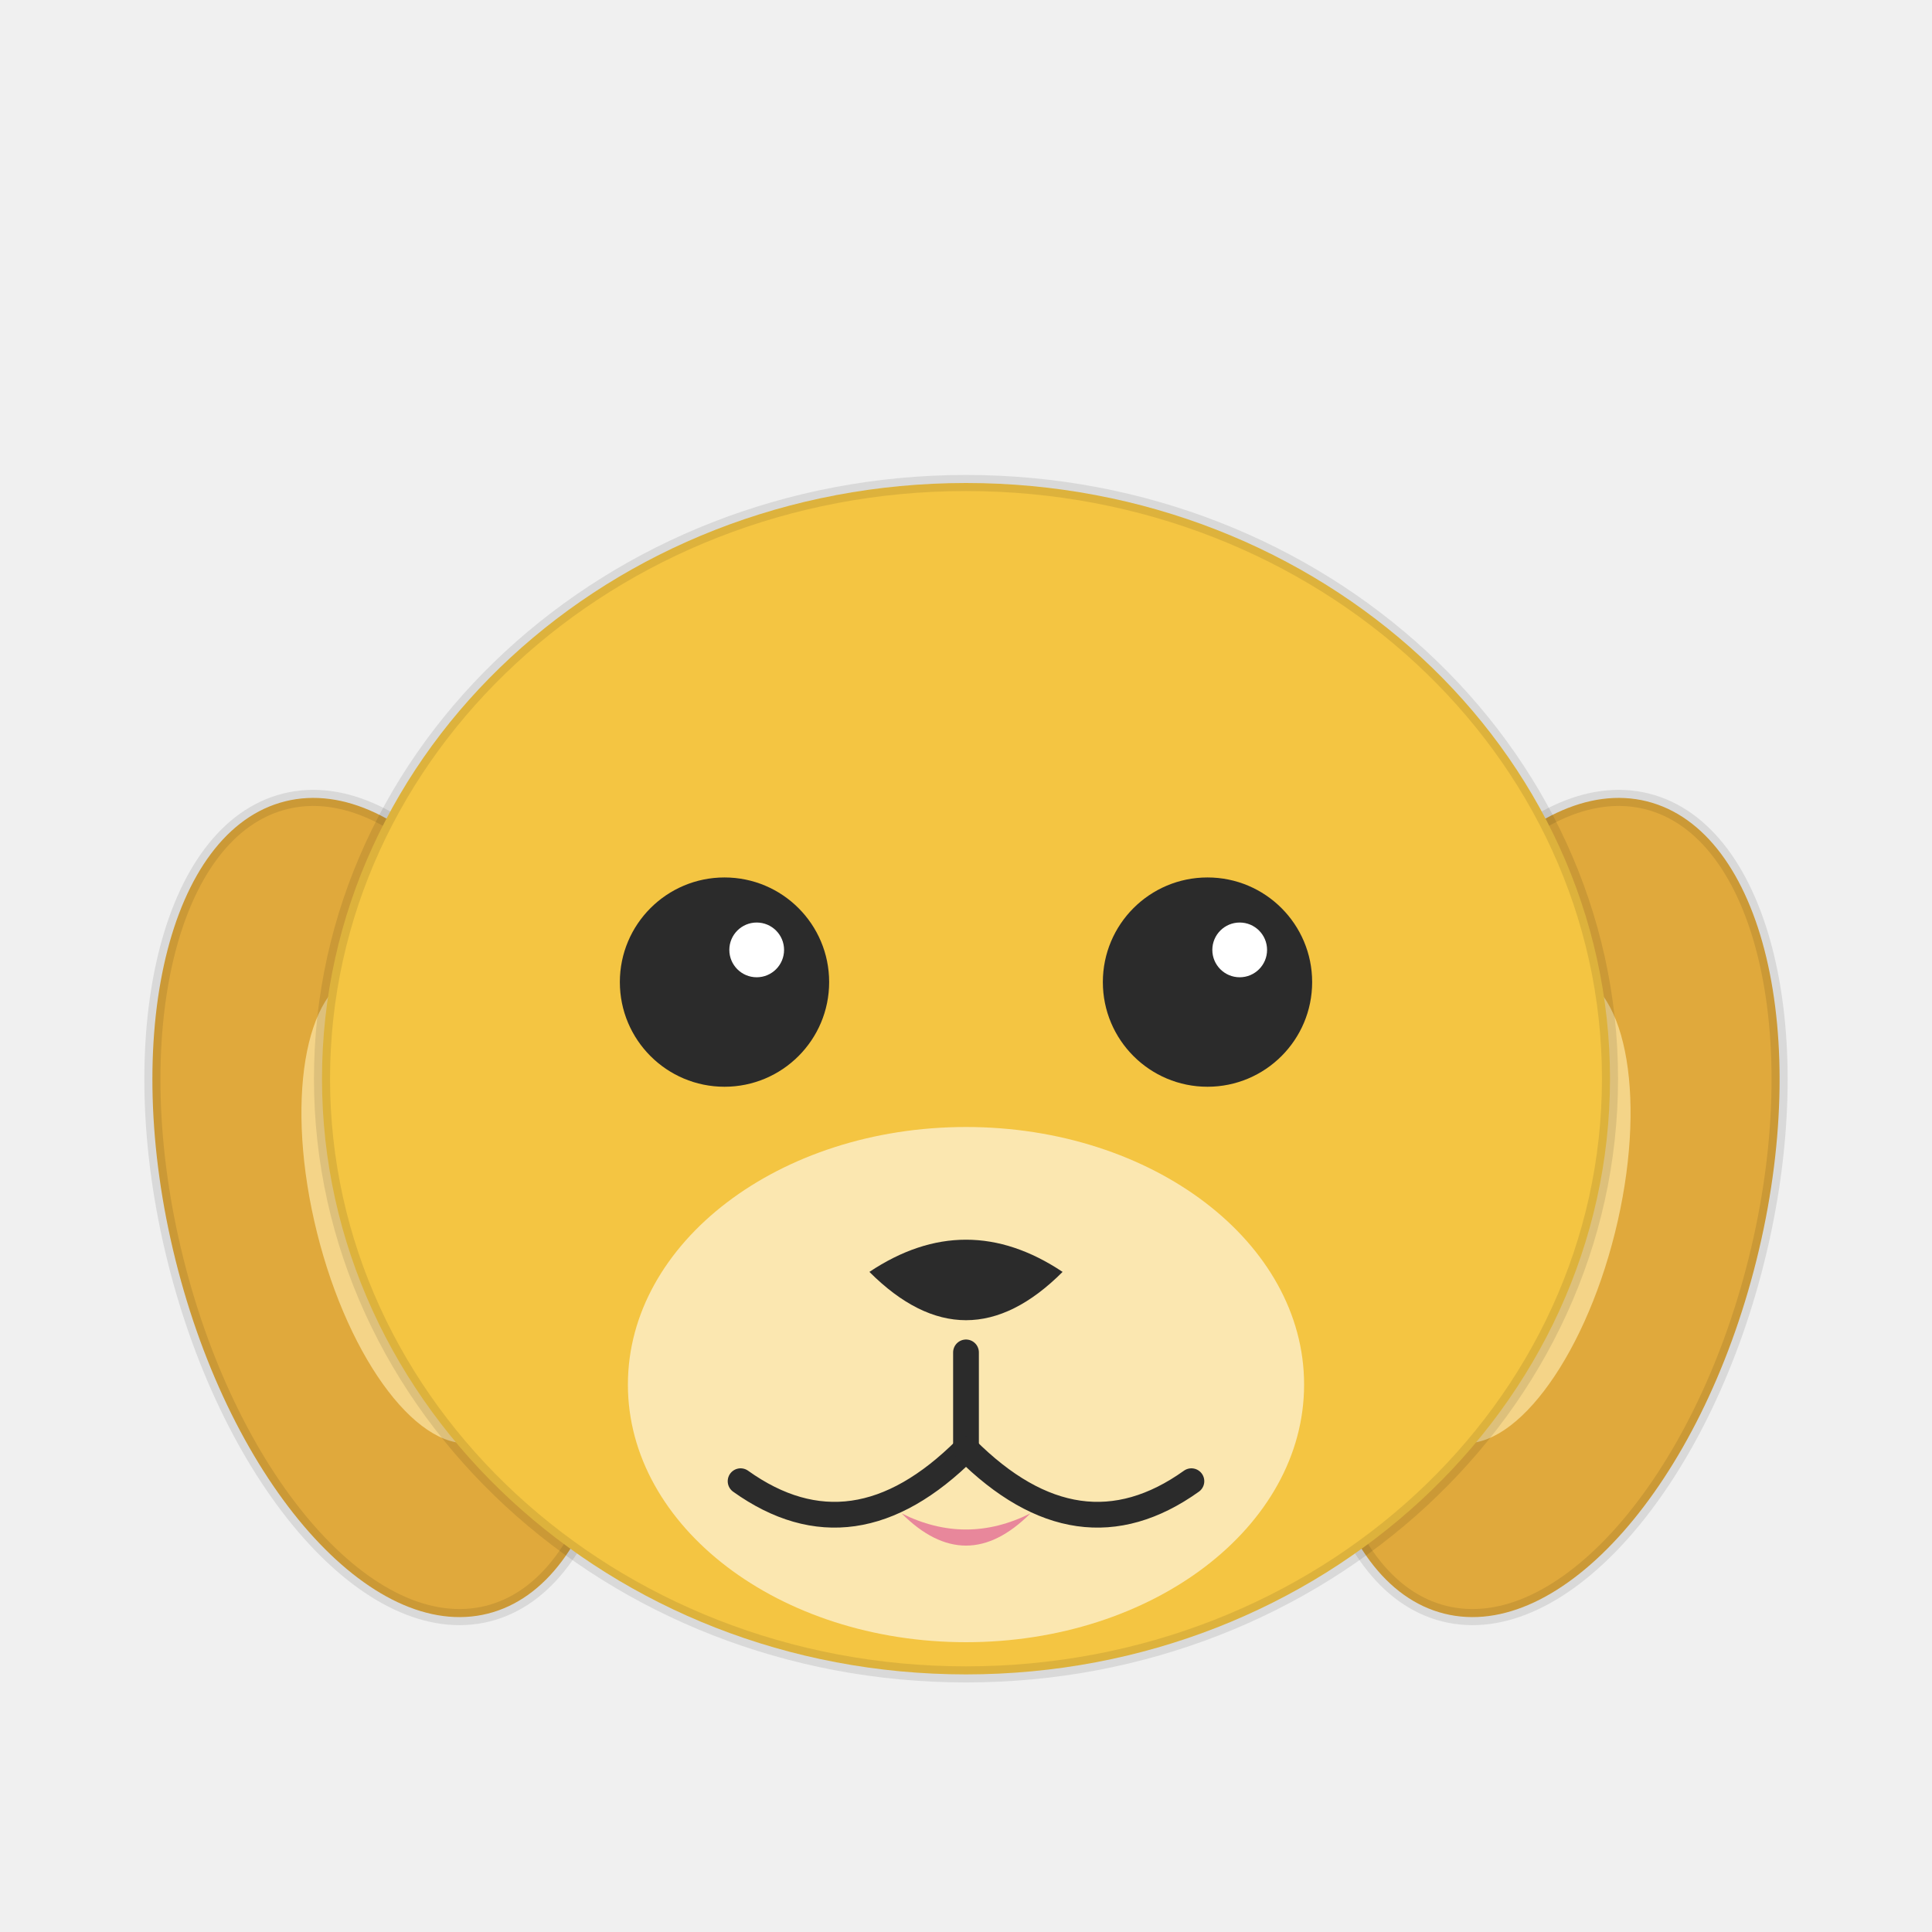
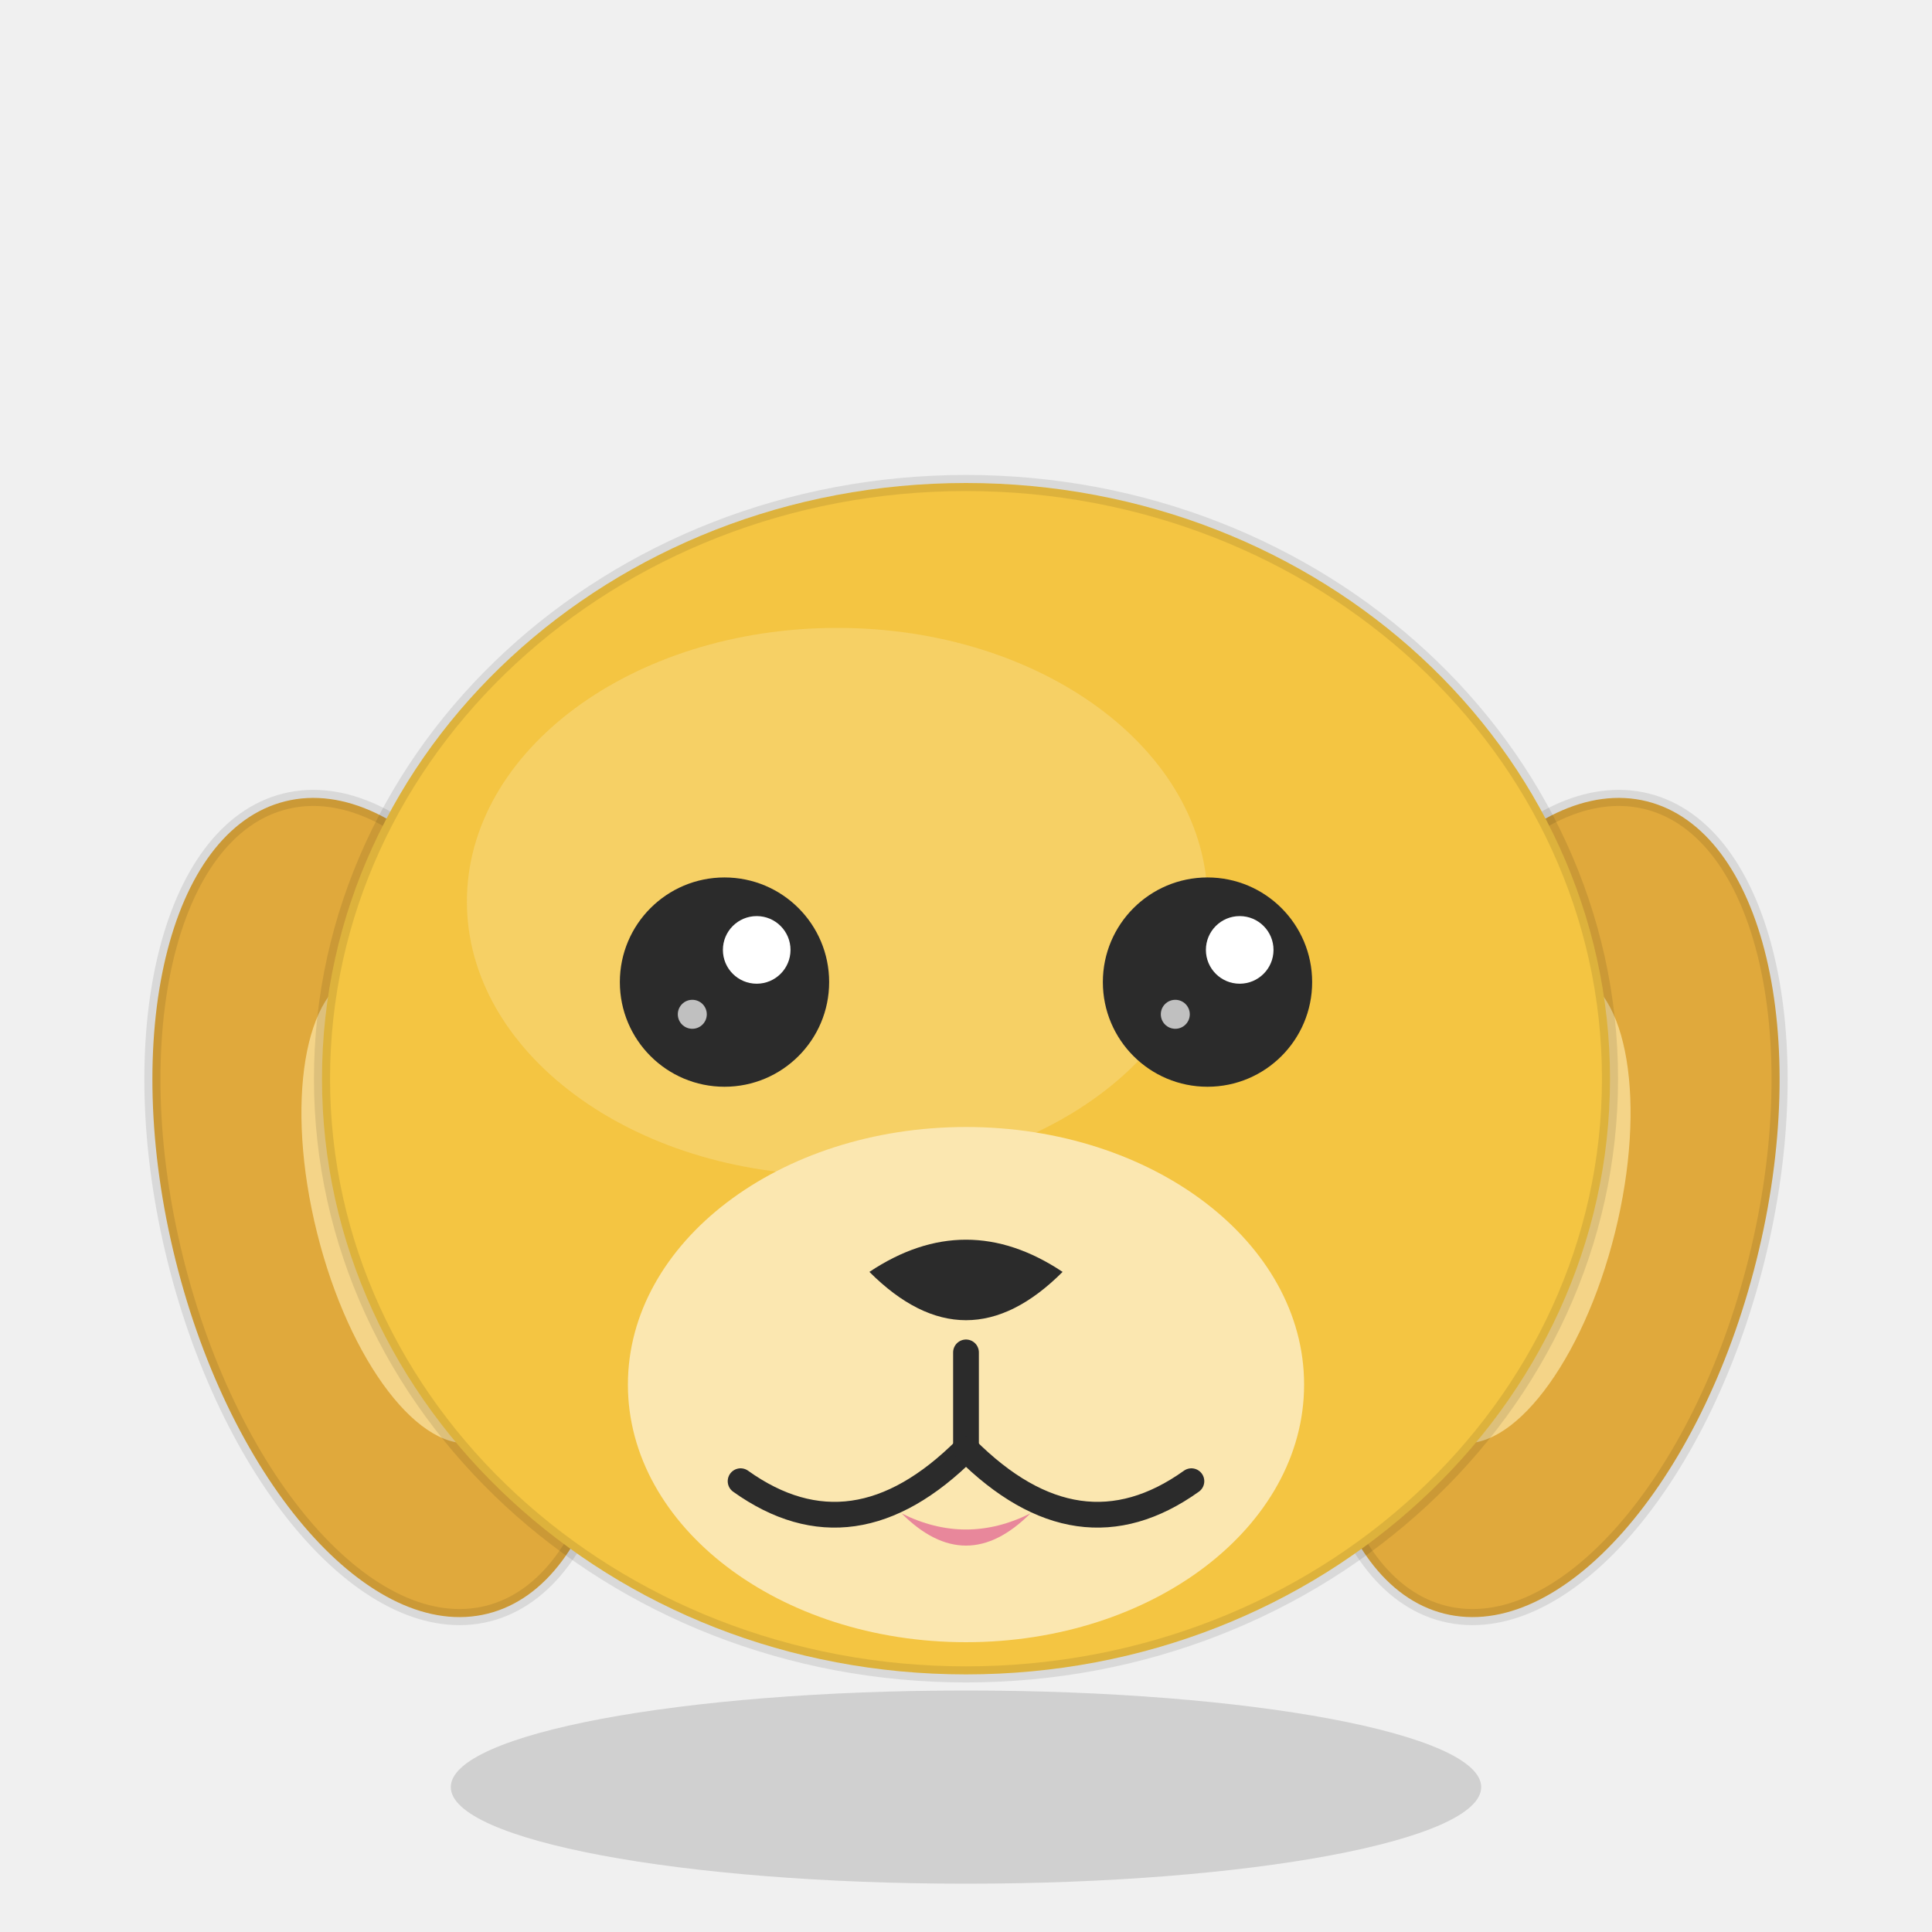
<svg xmlns="http://www.w3.org/2000/svg" viewBox="0 0 240 240" width="240" height="240">
+   <ellipse cx="120" cy="222" rx="64" ry="12" fill="#00000022" />
  <ellipse cx="48" cy="150" rx="27" ry="52" transform="rotate(-14 48 150)" fill="#E0A93C" stroke="#00000018" stroke-width="2" />
  <ellipse cx="192" cy="150" rx="27" ry="52" transform="rotate(14 192 150)" fill="#E0A93C" stroke="#00000018" stroke-width="2" />
  <ellipse cx="52" cy="150" rx="13" ry="30" transform="rotate(-14 52 150)" fill="#F4D488" />
  <ellipse cx="188" cy="150" rx="13" ry="30" transform="rotate(14 188 150)" fill="#F4D488" />
  <ellipse cx="120" cy="134" rx="80" ry="74" fill="#F4C542" stroke="#00000018" stroke-width="2" />
+   <ellipse cx="104" cy="112" rx="46" ry="34" fill="#F8DD91" opacity="0.45" />
  <ellipse cx="120" cy="172" rx="42" ry="32" fill="#FBE7B0" />
  <circle cx="90" cy="122" r="13" fill="#2B2B2B" />
  <circle cx="150" cy="122" r="13" fill="#2B2B2B" />
-   <circle cx="94" cy="118" r="3.4" fill="#FFFFFF" />
-   <circle cx="154" cy="118" r="3.4" fill="#FFFFFF" />
+   <circle cx="94" cy="118" r="4.2" fill="#FFFFFF" />
+   <circle cx="154" cy="118" r="4.2" fill="#FFFFFF" />
+   <circle cx="86" cy="126" r="1.8" fill="#FFFFFF" opacity="0.7" />
+   <circle cx="146" cy="126" r="1.8" fill="#FFFFFF" opacity="0.7" />
  <path d="M108 158 Q120 170 132 158 Q120 150 108 158 Z" fill="#2B2B2B" />
  <path d="M120 168 V180" stroke="#2B2B2B" stroke-width="3.2" stroke-linecap="round" />
  <path d="M120 180 Q106 194 92 184" stroke="#2B2B2B" stroke-width="3.2" fill="none" stroke-linecap="round" />
  <path d="M120 180 Q134 194 148 184" stroke="#2B2B2B" stroke-width="3.2" fill="none" stroke-linecap="round" />
  <path d="M112 188 Q120 196 128 188 Q120 192 112 188 Z" fill="#E8879B" />
</svg>
